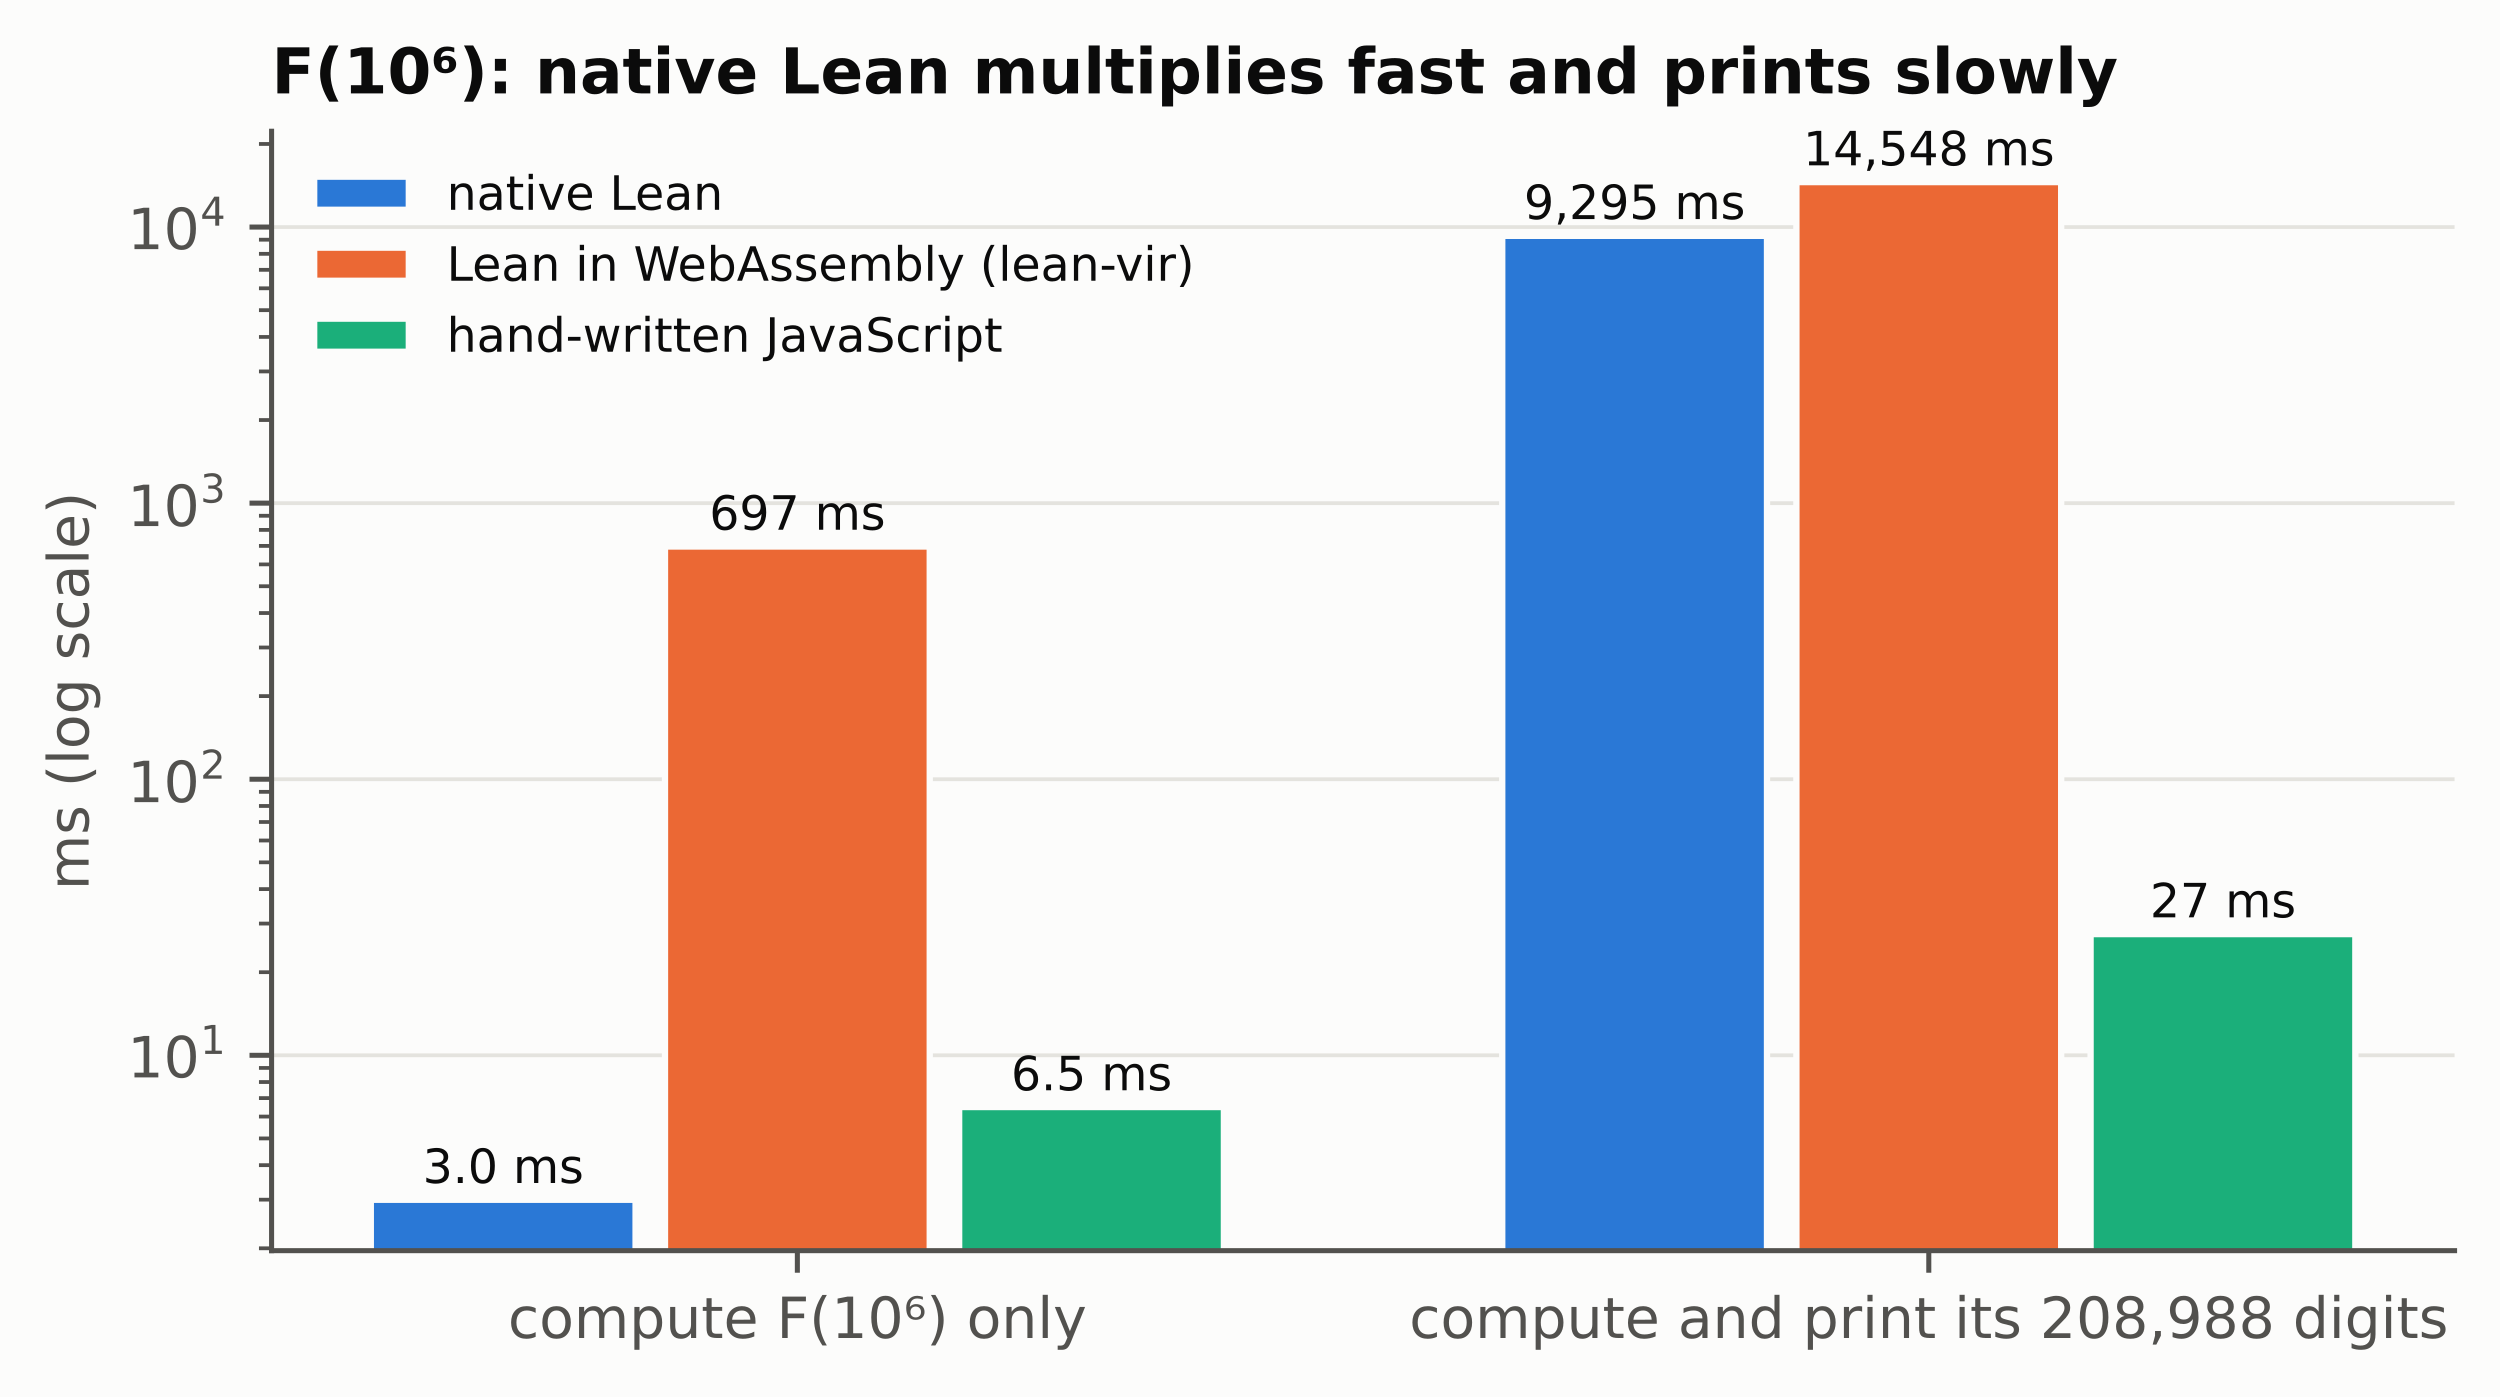
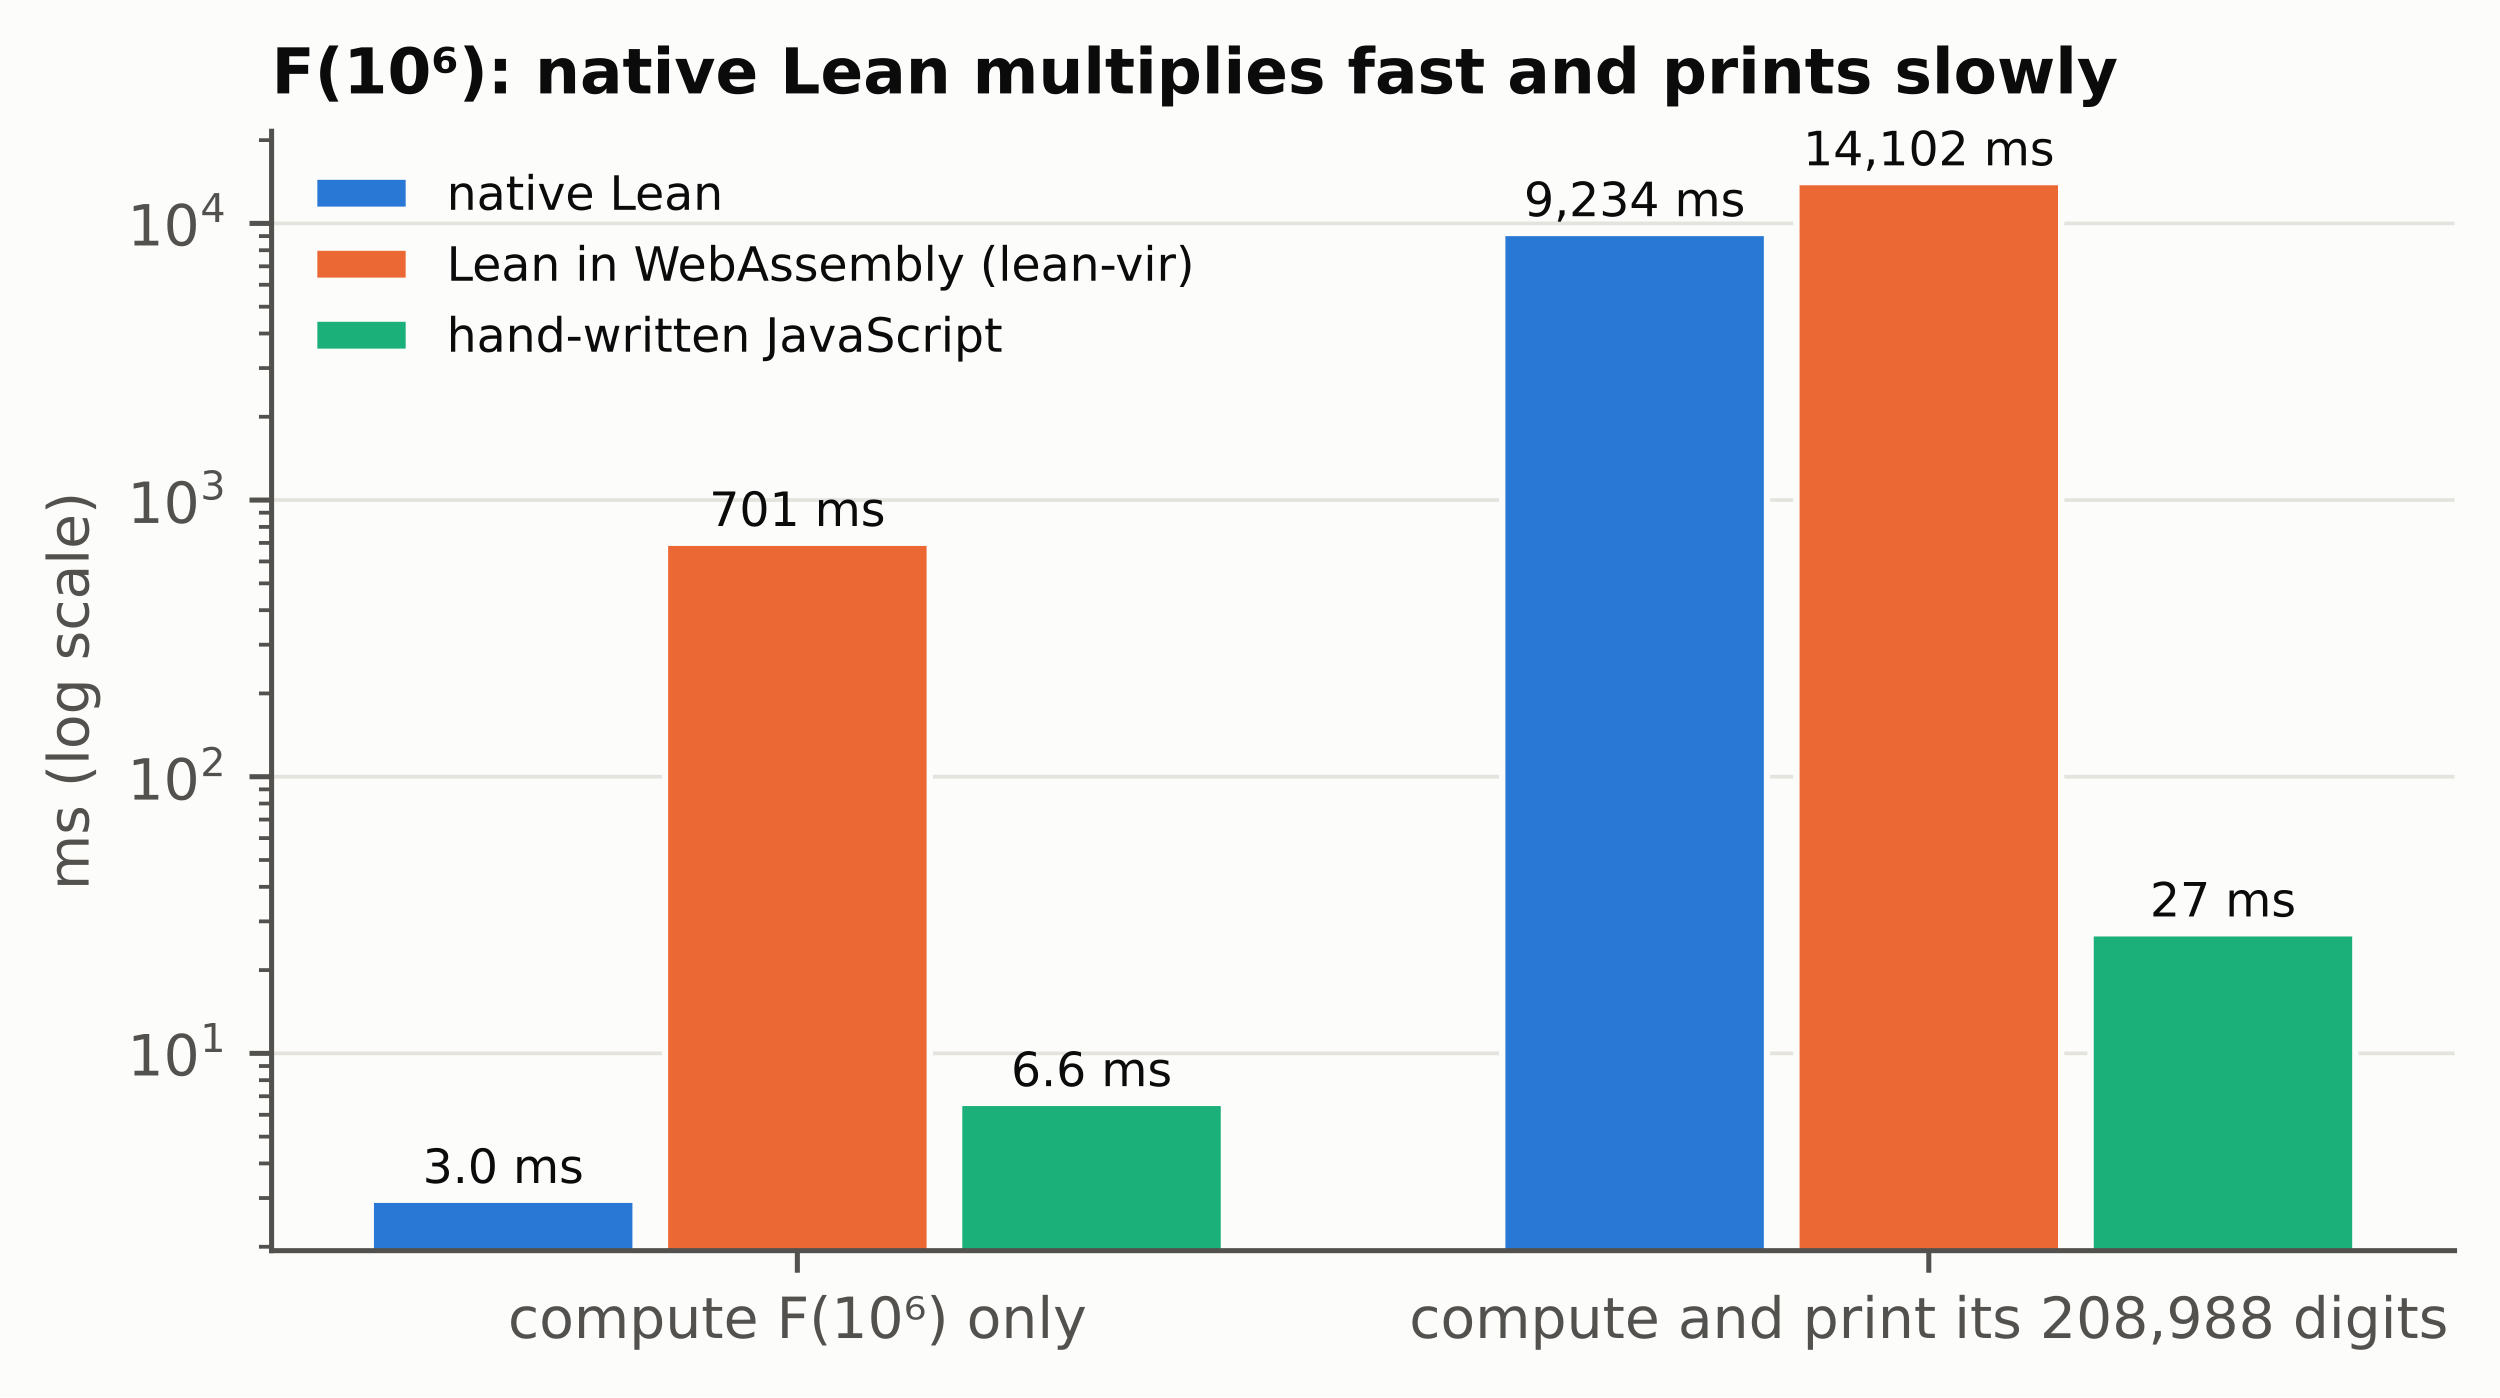
<svg xmlns="http://www.w3.org/2000/svg" xmlns:xlink="http://www.w3.org/1999/xlink" width="396.201pt" height="221.407pt" viewBox="0 0 396.201 221.407" version="1.1">
  <defs>
    <style type="text/css">*{stroke-linejoin: round; stroke-linecap: butt}</style>
  </defs>
  <g id="figure_1">
    <g id="patch_1">
      <path d="M 0 221.407  L 396.201 221.407  L 396.201 0  L 0 0  z " style="fill: #fcfcfb" />
    </g>
    <g id="axes_1">
      <g id="patch_2">
        <path d="M 43.041 198.206  L 389.001 198.206  L 389.001 20.798  L 43.041 20.798  z " style="fill: #fcfcfb" />
      </g>
      <g id="matplotlib.axis_1">
        <g id="xtick_1">
          <g id="line2d_1">
            <defs>
              <path id="m9b4ccffea4" d="M 0 0  L 0 3.5  " style="stroke: #52514e; stroke-width: 0.8" />
            </defs>
            <g>
              <use xlink:href="#m9b4ccffea4" x="126.366" y="198.206" style="fill: #52514e; stroke: #52514e; stroke-width: 0.8" />
            </g>
          </g>
          <g id="text_1">
            <text style="font-size: 9px; font-family: 'DejaVu Sans'; text-anchor: middle; fill: #52514e" x="126.366" y="212.045" transform="rotate(-0 126.3659 212.045)">compute F(10⁶) only</text>
          </g>
        </g>
        <g id="xtick_2">
          <g id="line2d_2">
            <g>
              <use xlink:href="#m9b4ccffea4" x="305.676" y="198.206" style="fill: #52514e; stroke: #52514e; stroke-width: 0.8" />
            </g>
          </g>
          <g id="text_2">
            <text style="font-size: 9px; font-family: 'DejaVu Sans'; text-anchor: middle; fill: #52514e" x="305.676" y="212.045" transform="rotate(-0 305.6755 212.045)">compute and print its 208,988 digits</text>
          </g>
        </g>
      </g>
      <g id="matplotlib.axis_2">
        <g id="ytick_1">
          <g id="line2d_3">
-             <path d="M 43.041 167.245  L 389.001 167.245  " clip-path="url(#pac13238465)" style="fill: none; stroke: #e4e3de; stroke-width: 0.6; stroke-linecap: square" />
+             <path d="M 43.041 166.939  L 389.001 166.939  " clip-path="url(#pac13238465)" style="fill: none; stroke: #e4e3de; stroke-width: 0.6; stroke-linecap: square" />
          </g>
          <g id="line2d_4">
            <defs>
              <path id="mc08694e9a5" d="M 0 0  L -3.5 0  " style="stroke: #52514e; stroke-width: 0.8" />
            </defs>
            <g>
-               <use xlink:href="#mc08694e9a5" x="43.041" y="167.245" style="fill: #52514e; stroke: #52514e; stroke-width: 0.8" />
+               <use xlink:href="#mc08694e9a5" x="43.041" y="166.939" style="fill: #52514e; stroke: #52514e; stroke-width: 0.8" />
            </g>
          </g>
          <g id="text_3">
-             <g style="fill: #52514e" transform="translate(20.2007 171.4303)">
+             <g style="fill: #52514e" transform="translate(20.2007 171.1237)">
              <text>
                <tspan x="0" y="-0.689" style="font-size: 9px; font-family: 'DejaVu Sans'; fill: #52514e">1</tspan>
                <tspan x="5.726" y="-0.689" style="font-size: 9px; font-family: 'DejaVu Sans'; fill: #52514e">0</tspan>
                <tspan x="11.538" y="-4.406" style="font-size: 6.3px; font-family: 'DejaVu Sans'; fill: #52514e">1</tspan>
              </text>
            </g>
          </g>
        </g>
        <g id="ytick_2">
          <g id="line2d_5">
-             <path d="M 43.041 123.492  L 389.001 123.492  " clip-path="url(#pac13238465)" style="fill: none; stroke: #e4e3de; stroke-width: 0.6; stroke-linecap: square" />
+             <path d="M 43.041 123.095  L 389.001 123.095  " clip-path="url(#pac13238465)" style="fill: none; stroke: #e4e3de; stroke-width: 0.6; stroke-linecap: square" />
          </g>
          <g id="line2d_6">
            <g>
-               <use xlink:href="#mc08694e9a5" x="43.041" y="123.492" style="fill: #52514e; stroke: #52514e; stroke-width: 0.8" />
+               <use xlink:href="#mc08694e9a5" x="43.041" y="123.095" style="fill: #52514e; stroke: #52514e; stroke-width: 0.8" />
            </g>
          </g>
          <g id="text_4">
-             <g style="fill: #52514e" transform="translate(20.2007 127.7223)">
+             <g style="fill: #52514e" transform="translate(20.2007 127.3248)">
              <text>
                <tspan x="0" y="-0.602" style="font-size: 9px; font-family: 'DejaVu Sans'; fill: #52514e">1</tspan>
                <tspan x="5.726" y="-0.602" style="font-size: 9px; font-family: 'DejaVu Sans'; fill: #52514e">0</tspan>
                <tspan x="11.538" y="-4.319" style="font-size: 6.3px; font-family: 'DejaVu Sans'; fill: #52514e">2</tspan>
              </text>
            </g>
          </g>
        </g>
        <g id="ytick_3">
          <g id="line2d_7">
-             <path d="M 43.041 79.739  L 389.001 79.739  " clip-path="url(#pac13238465)" style="fill: none; stroke: #e4e3de; stroke-width: 0.6; stroke-linecap: square" />
+             <path d="M 43.041 79.251  L 389.001 79.251  " clip-path="url(#pac13238465)" style="fill: none; stroke: #e4e3de; stroke-width: 0.6; stroke-linecap: square" />
          </g>
          <g id="line2d_8">
            <g>
-               <use xlink:href="#mc08694e9a5" x="43.041" y="79.739" style="fill: #52514e; stroke: #52514e; stroke-width: 0.8" />
+               <use xlink:href="#mc08694e9a5" x="43.041" y="79.251" style="fill: #52514e; stroke: #52514e; stroke-width: 0.8" />
            </g>
          </g>
          <g id="text_5">
-             <g style="fill: #52514e" transform="translate(20.2007 83.9692)">
+             <g style="fill: #52514e" transform="translate(20.2007 83.48093)">
              <text>
                <tspan x="0" y="-0.602" style="font-size: 9px; font-family: 'DejaVu Sans'; fill: #52514e">1</tspan>
                <tspan x="5.726" y="-0.602" style="font-size: 9px; font-family: 'DejaVu Sans'; fill: #52514e">0</tspan>
                <tspan x="11.538" y="-4.319" style="font-size: 6.3px; font-family: 'DejaVu Sans'; fill: #52514e">3</tspan>
              </text>
            </g>
          </g>
        </g>
        <g id="ytick_4">
          <g id="line2d_9">
-             <path d="M 43.041 35.986  L 389.001 35.986  " clip-path="url(#pac13238465)" style="fill: none; stroke: #e4e3de; stroke-width: 0.6; stroke-linecap: square" />
+             <path d="M 43.041 35.407  L 389.001 35.407  " clip-path="url(#pac13238465)" style="fill: none; stroke: #e4e3de; stroke-width: 0.6; stroke-linecap: square" />
          </g>
          <g id="line2d_10">
            <g>
-               <use xlink:href="#mc08694e9a5" x="43.041" y="35.986" style="fill: #52514e; stroke: #52514e; stroke-width: 0.8" />
+               <use xlink:href="#mc08694e9a5" x="43.041" y="35.407" style="fill: #52514e; stroke: #52514e; stroke-width: 0.8" />
            </g>
          </g>
          <g id="text_6">
-             <g style="fill: #52514e" transform="translate(20.2007 40.17113)">
+             <g style="fill: #52514e" transform="translate(20.2007 39.59202)">
              <text>
                <tspan x="0" y="-0.689" style="font-size: 9px; font-family: 'DejaVu Sans'; fill: #52514e">1</tspan>
                <tspan x="5.726" y="-0.689" style="font-size: 9px; font-family: 'DejaVu Sans'; fill: #52514e">0</tspan>
                <tspan x="11.538" y="-4.406" style="font-size: 6.3px; font-family: 'DejaVu Sans'; fill: #52514e">4</tspan>
              </text>
            </g>
          </g>
        </g>
        <g id="ytick_5">
          <g id="line2d_11">
            <defs>
              <path id="m9ffec80e9e" d="M 0 0  L -2 0  " style="stroke: #52514e; stroke-width: 0.6" />
            </defs>
            <g>
-               <use xlink:href="#m9ffec80e9e" x="43.041" y="197.827" style="fill: #52514e; stroke: #52514e; stroke-width: 0.6" />
+               <use xlink:href="#m9ffec80e9e" x="43.041" y="197.584" style="fill: #52514e; stroke: #52514e; stroke-width: 0.6" />
            </g>
          </g>
        </g>
        <g id="ytick_6">
          <g id="line2d_12">
            <g>
-               <use xlink:href="#m9ffec80e9e" x="43.041" y="190.123" style="fill: #52514e; stroke: #52514e; stroke-width: 0.6" />
+               <use xlink:href="#m9ffec80e9e" x="43.041" y="189.864" style="fill: #52514e; stroke: #52514e; stroke-width: 0.6" />
            </g>
          </g>
        </g>
        <g id="ytick_7">
          <g id="line2d_13">
            <g>
-               <use xlink:href="#m9ffec80e9e" x="43.041" y="184.656" style="fill: #52514e; stroke: #52514e; stroke-width: 0.6" />
+               <use xlink:href="#m9ffec80e9e" x="43.041" y="184.386" style="fill: #52514e; stroke: #52514e; stroke-width: 0.6" />
            </g>
          </g>
        </g>
        <g id="ytick_8">
          <g id="line2d_14">
            <g>
-               <use xlink:href="#m9ffec80e9e" x="43.041" y="180.416" style="fill: #52514e; stroke: #52514e; stroke-width: 0.6" />
+               <use xlink:href="#m9ffec80e9e" x="43.041" y="180.137" style="fill: #52514e; stroke: #52514e; stroke-width: 0.6" />
            </g>
          </g>
        </g>
        <g id="ytick_9">
          <g id="line2d_15">
            <g>
-               <use xlink:href="#m9ffec80e9e" x="43.041" y="176.952" style="fill: #52514e; stroke: #52514e; stroke-width: 0.6" />
+               <use xlink:href="#m9ffec80e9e" x="43.041" y="176.665" style="fill: #52514e; stroke: #52514e; stroke-width: 0.6" />
            </g>
          </g>
        </g>
        <g id="ytick_10">
          <g id="line2d_16">
            <g>
-               <use xlink:href="#m9ffec80e9e" x="43.041" y="174.023" style="fill: #52514e; stroke: #52514e; stroke-width: 0.6" />
+               <use xlink:href="#m9ffec80e9e" x="43.041" y="173.73" style="fill: #52514e; stroke: #52514e; stroke-width: 0.6" />
            </g>
          </g>
        </g>
        <g id="ytick_11">
          <g id="line2d_17">
            <g>
-               <use xlink:href="#m9ffec80e9e" x="43.041" y="171.485" style="fill: #52514e; stroke: #52514e; stroke-width: 0.6" />
+               <use xlink:href="#m9ffec80e9e" x="43.041" y="171.188" style="fill: #52514e; stroke: #52514e; stroke-width: 0.6" />
            </g>
          </g>
        </g>
        <g id="ytick_12">
          <g id="line2d_18">
            <g>
-               <use xlink:href="#m9ffec80e9e" x="43.041" y="169.247" style="fill: #52514e; stroke: #52514e; stroke-width: 0.6" />
+               <use xlink:href="#m9ffec80e9e" x="43.041" y="168.945" style="fill: #52514e; stroke: #52514e; stroke-width: 0.6" />
            </g>
          </g>
        </g>
        <g id="ytick_13">
          <g id="line2d_19">
            <g>
-               <use xlink:href="#m9ffec80e9e" x="43.041" y="154.074" style="fill: #52514e; stroke: #52514e; stroke-width: 0.6" />
+               <use xlink:href="#m9ffec80e9e" x="43.041" y="153.74" style="fill: #52514e; stroke: #52514e; stroke-width: 0.6" />
            </g>
          </g>
        </g>
        <g id="ytick_14">
          <g id="line2d_20">
            <g>
-               <use xlink:href="#m9ffec80e9e" x="43.041" y="146.37" style="fill: #52514e; stroke: #52514e; stroke-width: 0.6" />
+               <use xlink:href="#m9ffec80e9e" x="43.041" y="146.02" style="fill: #52514e; stroke: #52514e; stroke-width: 0.6" />
            </g>
          </g>
        </g>
        <g id="ytick_15">
          <g id="line2d_21">
            <g>
-               <use xlink:href="#m9ffec80e9e" x="43.041" y="140.903" style="fill: #52514e; stroke: #52514e; stroke-width: 0.6" />
+               <use xlink:href="#m9ffec80e9e" x="43.041" y="140.542" style="fill: #52514e; stroke: #52514e; stroke-width: 0.6" />
            </g>
          </g>
        </g>
        <g id="ytick_16">
          <g id="line2d_22">
            <g>
-               <use xlink:href="#m9ffec80e9e" x="43.041" y="136.663" style="fill: #52514e; stroke: #52514e; stroke-width: 0.6" />
+               <use xlink:href="#m9ffec80e9e" x="43.041" y="136.293" style="fill: #52514e; stroke: #52514e; stroke-width: 0.6" />
            </g>
          </g>
        </g>
        <g id="ytick_17">
          <g id="line2d_23">
            <g>
-               <use xlink:href="#m9ffec80e9e" x="43.041" y="133.199" style="fill: #52514e; stroke: #52514e; stroke-width: 0.6" />
+               <use xlink:href="#m9ffec80e9e" x="43.041" y="132.822" style="fill: #52514e; stroke: #52514e; stroke-width: 0.6" />
            </g>
          </g>
        </g>
        <g id="ytick_18">
          <g id="line2d_24">
            <g>
-               <use xlink:href="#m9ffec80e9e" x="43.041" y="130.27" style="fill: #52514e; stroke: #52514e; stroke-width: 0.6" />
+               <use xlink:href="#m9ffec80e9e" x="43.041" y="129.886" style="fill: #52514e; stroke: #52514e; stroke-width: 0.6" />
            </g>
          </g>
        </g>
        <g id="ytick_19">
          <g id="line2d_25">
            <g>
-               <use xlink:href="#m9ffec80e9e" x="43.041" y="127.732" style="fill: #52514e; stroke: #52514e; stroke-width: 0.6" />
+               <use xlink:href="#m9ffec80e9e" x="43.041" y="127.344" style="fill: #52514e; stroke: #52514e; stroke-width: 0.6" />
            </g>
          </g>
        </g>
        <g id="ytick_20">
          <g id="line2d_26">
            <g>
-               <use xlink:href="#m9ffec80e9e" x="43.041" y="125.494" style="fill: #52514e; stroke: #52514e; stroke-width: 0.6" />
+               <use xlink:href="#m9ffec80e9e" x="43.041" y="125.101" style="fill: #52514e; stroke: #52514e; stroke-width: 0.6" />
            </g>
          </g>
        </g>
        <g id="ytick_21">
          <g id="line2d_27">
            <g>
-               <use xlink:href="#m9ffec80e9e" x="43.041" y="110.321" style="fill: #52514e; stroke: #52514e; stroke-width: 0.6" />
+               <use xlink:href="#m9ffec80e9e" x="43.041" y="109.897" style="fill: #52514e; stroke: #52514e; stroke-width: 0.6" />
            </g>
          </g>
        </g>
        <g id="ytick_22">
          <g id="line2d_28">
            <g>
-               <use xlink:href="#m9ffec80e9e" x="43.041" y="102.617" style="fill: #52514e; stroke: #52514e; stroke-width: 0.6" />
+               <use xlink:href="#m9ffec80e9e" x="43.041" y="102.176" style="fill: #52514e; stroke: #52514e; stroke-width: 0.6" />
            </g>
          </g>
        </g>
        <g id="ytick_23">
          <g id="line2d_29">
            <g>
-               <use xlink:href="#m9ffec80e9e" x="43.041" y="97.15" style="fill: #52514e; stroke: #52514e; stroke-width: 0.6" />
+               <use xlink:href="#m9ffec80e9e" x="43.041" y="96.698" style="fill: #52514e; stroke: #52514e; stroke-width: 0.6" />
            </g>
          </g>
        </g>
        <g id="ytick_24">
          <g id="line2d_30">
            <g>
-               <use xlink:href="#m9ffec80e9e" x="43.041" y="92.91" style="fill: #52514e; stroke: #52514e; stroke-width: 0.6" />
+               <use xlink:href="#m9ffec80e9e" x="43.041" y="92.449" style="fill: #52514e; stroke: #52514e; stroke-width: 0.6" />
            </g>
          </g>
        </g>
        <g id="ytick_25">
          <g id="line2d_31">
            <g>
-               <use xlink:href="#m9ffec80e9e" x="43.041" y="89.446" style="fill: #52514e; stroke: #52514e; stroke-width: 0.6" />
+               <use xlink:href="#m9ffec80e9e" x="43.041" y="88.978" style="fill: #52514e; stroke: #52514e; stroke-width: 0.6" />
            </g>
          </g>
        </g>
        <g id="ytick_26">
          <g id="line2d_32">
            <g>
-               <use xlink:href="#m9ffec80e9e" x="43.041" y="86.517" style="fill: #52514e; stroke: #52514e; stroke-width: 0.6" />
+               <use xlink:href="#m9ffec80e9e" x="43.041" y="86.042" style="fill: #52514e; stroke: #52514e; stroke-width: 0.6" />
            </g>
          </g>
        </g>
        <g id="ytick_27">
          <g id="line2d_33">
            <g>
-               <use xlink:href="#m9ffec80e9e" x="43.041" y="83.979" style="fill: #52514e; stroke: #52514e; stroke-width: 0.6" />
+               <use xlink:href="#m9ffec80e9e" x="43.041" y="83.5" style="fill: #52514e; stroke: #52514e; stroke-width: 0.6" />
            </g>
          </g>
        </g>
        <g id="ytick_28">
          <g id="line2d_34">
            <g>
-               <use xlink:href="#m9ffec80e9e" x="43.041" y="81.741" style="fill: #52514e; stroke: #52514e; stroke-width: 0.6" />
+               <use xlink:href="#m9ffec80e9e" x="43.041" y="81.257" style="fill: #52514e; stroke: #52514e; stroke-width: 0.6" />
            </g>
          </g>
        </g>
        <g id="ytick_29">
          <g id="line2d_35">
            <g>
-               <use xlink:href="#m9ffec80e9e" x="43.041" y="66.568" style="fill: #52514e; stroke: #52514e; stroke-width: 0.6" />
+               <use xlink:href="#m9ffec80e9e" x="43.041" y="66.053" style="fill: #52514e; stroke: #52514e; stroke-width: 0.6" />
            </g>
          </g>
        </g>
        <g id="ytick_30">
          <g id="line2d_36">
            <g>
-               <use xlink:href="#m9ffec80e9e" x="43.041" y="58.864" style="fill: #52514e; stroke: #52514e; stroke-width: 0.6" />
+               <use xlink:href="#m9ffec80e9e" x="43.041" y="58.332" style="fill: #52514e; stroke: #52514e; stroke-width: 0.6" />
            </g>
          </g>
        </g>
        <g id="ytick_31">
          <g id="line2d_37">
            <g>
-               <use xlink:href="#m9ffec80e9e" x="43.041" y="53.397" style="fill: #52514e; stroke: #52514e; stroke-width: 0.6" />
+               <use xlink:href="#m9ffec80e9e" x="43.041" y="52.854" style="fill: #52514e; stroke: #52514e; stroke-width: 0.6" />
            </g>
          </g>
        </g>
        <g id="ytick_32">
          <g id="line2d_38">
            <g>
-               <use xlink:href="#m9ffec80e9e" x="43.041" y="49.157" style="fill: #52514e; stroke: #52514e; stroke-width: 0.6" />
+               <use xlink:href="#m9ffec80e9e" x="43.041" y="48.605" style="fill: #52514e; stroke: #52514e; stroke-width: 0.6" />
            </g>
          </g>
        </g>
        <g id="ytick_33">
          <g id="line2d_39">
            <g>
-               <use xlink:href="#m9ffec80e9e" x="43.041" y="45.693" style="fill: #52514e; stroke: #52514e; stroke-width: 0.6" />
+               <use xlink:href="#m9ffec80e9e" x="43.041" y="45.134" style="fill: #52514e; stroke: #52514e; stroke-width: 0.6" />
            </g>
          </g>
        </g>
        <g id="ytick_34">
          <g id="line2d_40">
            <g>
-               <use xlink:href="#m9ffec80e9e" x="43.041" y="42.764" style="fill: #52514e; stroke: #52514e; stroke-width: 0.6" />
+               <use xlink:href="#m9ffec80e9e" x="43.041" y="42.199" style="fill: #52514e; stroke: #52514e; stroke-width: 0.6" />
            </g>
          </g>
        </g>
        <g id="ytick_35">
          <g id="line2d_41">
            <g>
-               <use xlink:href="#m9ffec80e9e" x="43.041" y="40.226" style="fill: #52514e; stroke: #52514e; stroke-width: 0.6" />
+               <use xlink:href="#m9ffec80e9e" x="43.041" y="39.656" style="fill: #52514e; stroke: #52514e; stroke-width: 0.6" />
            </g>
          </g>
        </g>
        <g id="ytick_36">
          <g id="line2d_42">
            <g>
-               <use xlink:href="#m9ffec80e9e" x="43.041" y="37.988" style="fill: #52514e; stroke: #52514e; stroke-width: 0.6" />
+               <use xlink:href="#m9ffec80e9e" x="43.041" y="37.413" style="fill: #52514e; stroke: #52514e; stroke-width: 0.6" />
            </g>
          </g>
        </g>
        <g id="ytick_37">
          <g id="line2d_43">
            <g>
-               <use xlink:href="#m9ffec80e9e" x="43.041" y="22.815" style="fill: #52514e; stroke: #52514e; stroke-width: 0.6" />
+               <use xlink:href="#m9ffec80e9e" x="43.041" y="22.209" style="fill: #52514e; stroke: #52514e; stroke-width: 0.6" />
            </g>
          </g>
        </g>
        <g id="text_7">
          <text style="font-size: 9px; font-family: 'DejaVu Sans'; text-anchor: middle; fill: #52514e" x="14.039" y="109.502" transform="rotate(-90 14.03859 109.5024)">ms (log scale)</text>
        </g>
      </g>
      <g id="patch_3">
-         <path d="M 58.766 43964.069  L 100.725 43964.069  L 100.725 190.142  L 58.766 190.142  z " clip-path="url(#pac13238465)" style="fill: #2a78d6; stroke: #fcfcfb; stroke-linejoin: miter" />
+         <path d="M 58.766 44054.687  L 100.725 44054.687  L 100.725 190.142  L 58.766 190.142  z " clip-path="url(#pac13238465)" style="fill: #2a78d6; stroke: #fcfcfb; stroke-linejoin: miter" />
      </g>
      <g id="patch_4">
-         <path d="M 238.076 43964.069  L 280.034 43964.069  L 280.034 37.376  L 238.076 37.376  z " clip-path="url(#pac13238465)" style="fill: #2a78d6; stroke: #fcfcfb; stroke-linejoin: miter" />
+         <path d="M 238.076 44054.687  L 280.034 44054.687  L 280.034 36.925  L 238.076 36.925  z " clip-path="url(#pac13238465)" style="fill: #2a78d6; stroke: #fcfcfb; stroke-linejoin: miter" />
      </g>
      <g id="patch_5">
-         <path d="M 105.387 43964.069  L 147.345 43964.069  L 147.345 86.607  L 105.387 86.607  z " clip-path="url(#pac13238465)" style="fill: #eb6834; stroke: #fcfcfb; stroke-linejoin: miter" />
+         <path d="M 105.387 44054.687  L 147.345 44054.687  L 147.345 86.017  L 105.387 86.017  z " clip-path="url(#pac13238465)" style="fill: #eb6834; stroke: #fcfcfb; stroke-linejoin: miter" />
      </g>
      <g id="patch_6">
-         <path d="M 284.696 43964.069  L 326.655 43964.069  L 326.655 28.862  L 284.696 28.862  z " clip-path="url(#pac13238465)" style="fill: #eb6834; stroke: #fcfcfb; stroke-linejoin: miter" />
+         <path d="M 284.696 44054.687  L 326.655 44054.687  L 326.655 28.862  L 284.696 28.862  z " clip-path="url(#pac13238465)" style="fill: #eb6834; stroke: #fcfcfb; stroke-linejoin: miter" />
      </g>
      <g id="patch_7">
-         <path d="M 152.007 43964.069  L 193.966 43964.069  L 193.966 175.445  L 152.007 175.445  z " clip-path="url(#pac13238465)" style="fill: #1baf7a; stroke: #fcfcfb; stroke-linejoin: miter" />
+         <path d="M 152.007 44054.687  L 193.966 44054.687  L 193.966 174.791  L 152.007 174.791  z " clip-path="url(#pac13238465)" style="fill: #1baf7a; stroke: #fcfcfb; stroke-linejoin: miter" />
      </g>
      <g id="patch_8">
-         <path d="M 331.317 43964.069  L 373.275 43964.069  L 373.275 148.041  L 331.317 148.041  z " clip-path="url(#pac13238465)" style="fill: #1baf7a; stroke: #fcfcfb; stroke-linejoin: miter" />
+         <path d="M 331.317 44054.687  L 373.275 44054.687  L 373.275 147.909  L 331.317 147.909  z " clip-path="url(#pac13238465)" style="fill: #1baf7a; stroke: #fcfcfb; stroke-linejoin: miter" />
      </g>
      <g id="patch_9">
        <path d="M 43.041 198.206  L 43.041 20.798  " style="fill: none; stroke: #52514e; stroke-width: 0.8; stroke-linejoin: miter; stroke-linecap: square" />
      </g>
      <g id="patch_10">
        <path d="M 43.041 198.206  L 389.001 198.206  " style="fill: none; stroke: #52514e; stroke-width: 0.8; stroke-linejoin: miter; stroke-linecap: square" />
      </g>
      <g id="text_8">
-         <text style="font-size: 7.5px; font-family: 'DejaVu Sans'; text-anchor: middle; fill: #0b0b0b" x="79.745" y="187.487" transform="rotate(-0 79.74538 187.4867)">3.0 ms</text>
+         <text style="font-size: 7.5px; font-family: 'DejaVu Sans'; text-anchor: middle; fill: #0b0b0b" x="79.745" y="187.481" transform="rotate(-0 79.74538 187.4812)">3.0 ms</text>
      </g>
      <g id="text_9">
-         <text style="font-size: 7.5px; font-family: 'DejaVu Sans'; text-anchor: middle; fill: #0b0b0b" x="259.055" y="34.72" transform="rotate(-0 259.055 34.72043)">9,295 ms</text>
+         <text style="font-size: 7.5px; font-family: 'DejaVu Sans'; text-anchor: middle; fill: #0b0b0b" x="259.055" y="34.264" transform="rotate(-0 259.055 34.26376)">9,234 ms</text>
      </g>
      <g id="text_10">
-         <text style="font-size: 7.5px; font-family: 'DejaVu Sans'; text-anchor: middle; fill: #0b0b0b" x="126.366" y="83.951" transform="rotate(-0 126.3659 83.95138)">697 ms</text>
+         <text style="font-size: 7.5px; font-family: 'DejaVu Sans'; text-anchor: middle; fill: #0b0b0b" x="126.366" y="83.355" transform="rotate(-0 126.3659 83.35533)">701 ms</text>
      </g>
      <g id="text_11">
-         <text style="font-size: 7.5px; font-family: 'DejaVu Sans'; text-anchor: middle; fill: #0b0b0b" x="305.676" y="26.207" transform="rotate(-0 305.6755 26.20672)">14,548 ms</text>
+         <text style="font-size: 7.5px; font-family: 'DejaVu Sans'; text-anchor: middle; fill: #0b0b0b" x="305.676" y="26.201" transform="rotate(-0 305.6755 26.20121)">14,102 ms</text>
      </g>
      <g id="text_12">
-         <text style="font-size: 7.5px; font-family: 'DejaVu Sans'; text-anchor: middle; fill: #0b0b0b" x="172.986" y="172.789" transform="rotate(-0 172.9864 172.7889)">6.5 ms</text>
+         <text style="font-size: 7.5px; font-family: 'DejaVu Sans'; text-anchor: middle; fill: #0b0b0b" x="172.986" y="172.129" transform="rotate(-0 172.9864 172.1293)">6.6 ms</text>
      </g>
      <g id="text_13">
-         <text style="font-size: 7.5px; font-family: 'DejaVu Sans'; text-anchor: middle; fill: #0b0b0b" x="352.296" y="145.385" transform="rotate(-0 352.296 145.3848)">27 ms</text>
+         <text style="font-size: 7.5px; font-family: 'DejaVu Sans'; text-anchor: middle; fill: #0b0b0b" x="352.296" y="145.248" transform="rotate(-0 352.296 145.2475)">27 ms</text>
      </g>
      <g id="text_14">
        <text style="font-weight: 700; font-size: 10px; font-family: 'DejaVu Sans'; text-anchor: start; fill: #0b0b0b" x="43.041" y="14.798" transform="rotate(-0 43.0407 14.79844)">F(10⁶): native Lean multiplies fast and prints slowly</text>
      </g>
      <g id="legend_1">
        <g id="patch_11">
          <path d="M 49.791 33.247  L 64.791 33.247  L 64.791 27.997  L 49.791 27.997  z " style="fill: #2a78d6; stroke: #fcfcfb; stroke-linejoin: miter" />
        </g>
        <g id="text_15">
          <text style="font-size: 7.5px; font-family: 'DejaVu Sans'; text-anchor: start; fill: #0b0b0b" x="70.791" y="33.247" transform="rotate(-0 70.7907 33.24727)">native Lean</text>
        </g>
        <g id="patch_12">
          <path d="M 49.791 44.498  L 64.791 44.498  L 64.791 39.248  L 49.791 39.248  z " style="fill: #eb6834; stroke: #fcfcfb; stroke-linejoin: miter" />
        </g>
        <g id="text_16">
          <text style="font-size: 7.5px; font-family: 'DejaVu Sans'; text-anchor: start; fill: #0b0b0b" x="70.791" y="44.498" transform="rotate(-0 70.7907 44.49785)">Lean in WebAssembly (lean-vir)</text>
        </g>
        <g id="patch_13">
          <path d="M 49.791 55.748  L 64.791 55.748  L 64.791 50.498  L 49.791 50.498  z " style="fill: #1baf7a; stroke: #fcfcfb; stroke-linejoin: miter" />
        </g>
        <g id="text_17">
          <text style="font-size: 7.5px; font-family: 'DejaVu Sans'; text-anchor: start; fill: #0b0b0b" x="70.791" y="55.748" transform="rotate(-0 70.7907 55.74844)">hand-written JavaScript</text>
        </g>
      </g>
    </g>
  </g>
  <defs>
    <clipPath id="pac13238465">
      <rect x="43.041" y="20.798" width="345.96" height="177.408" />
    </clipPath>
  </defs>
</svg>
